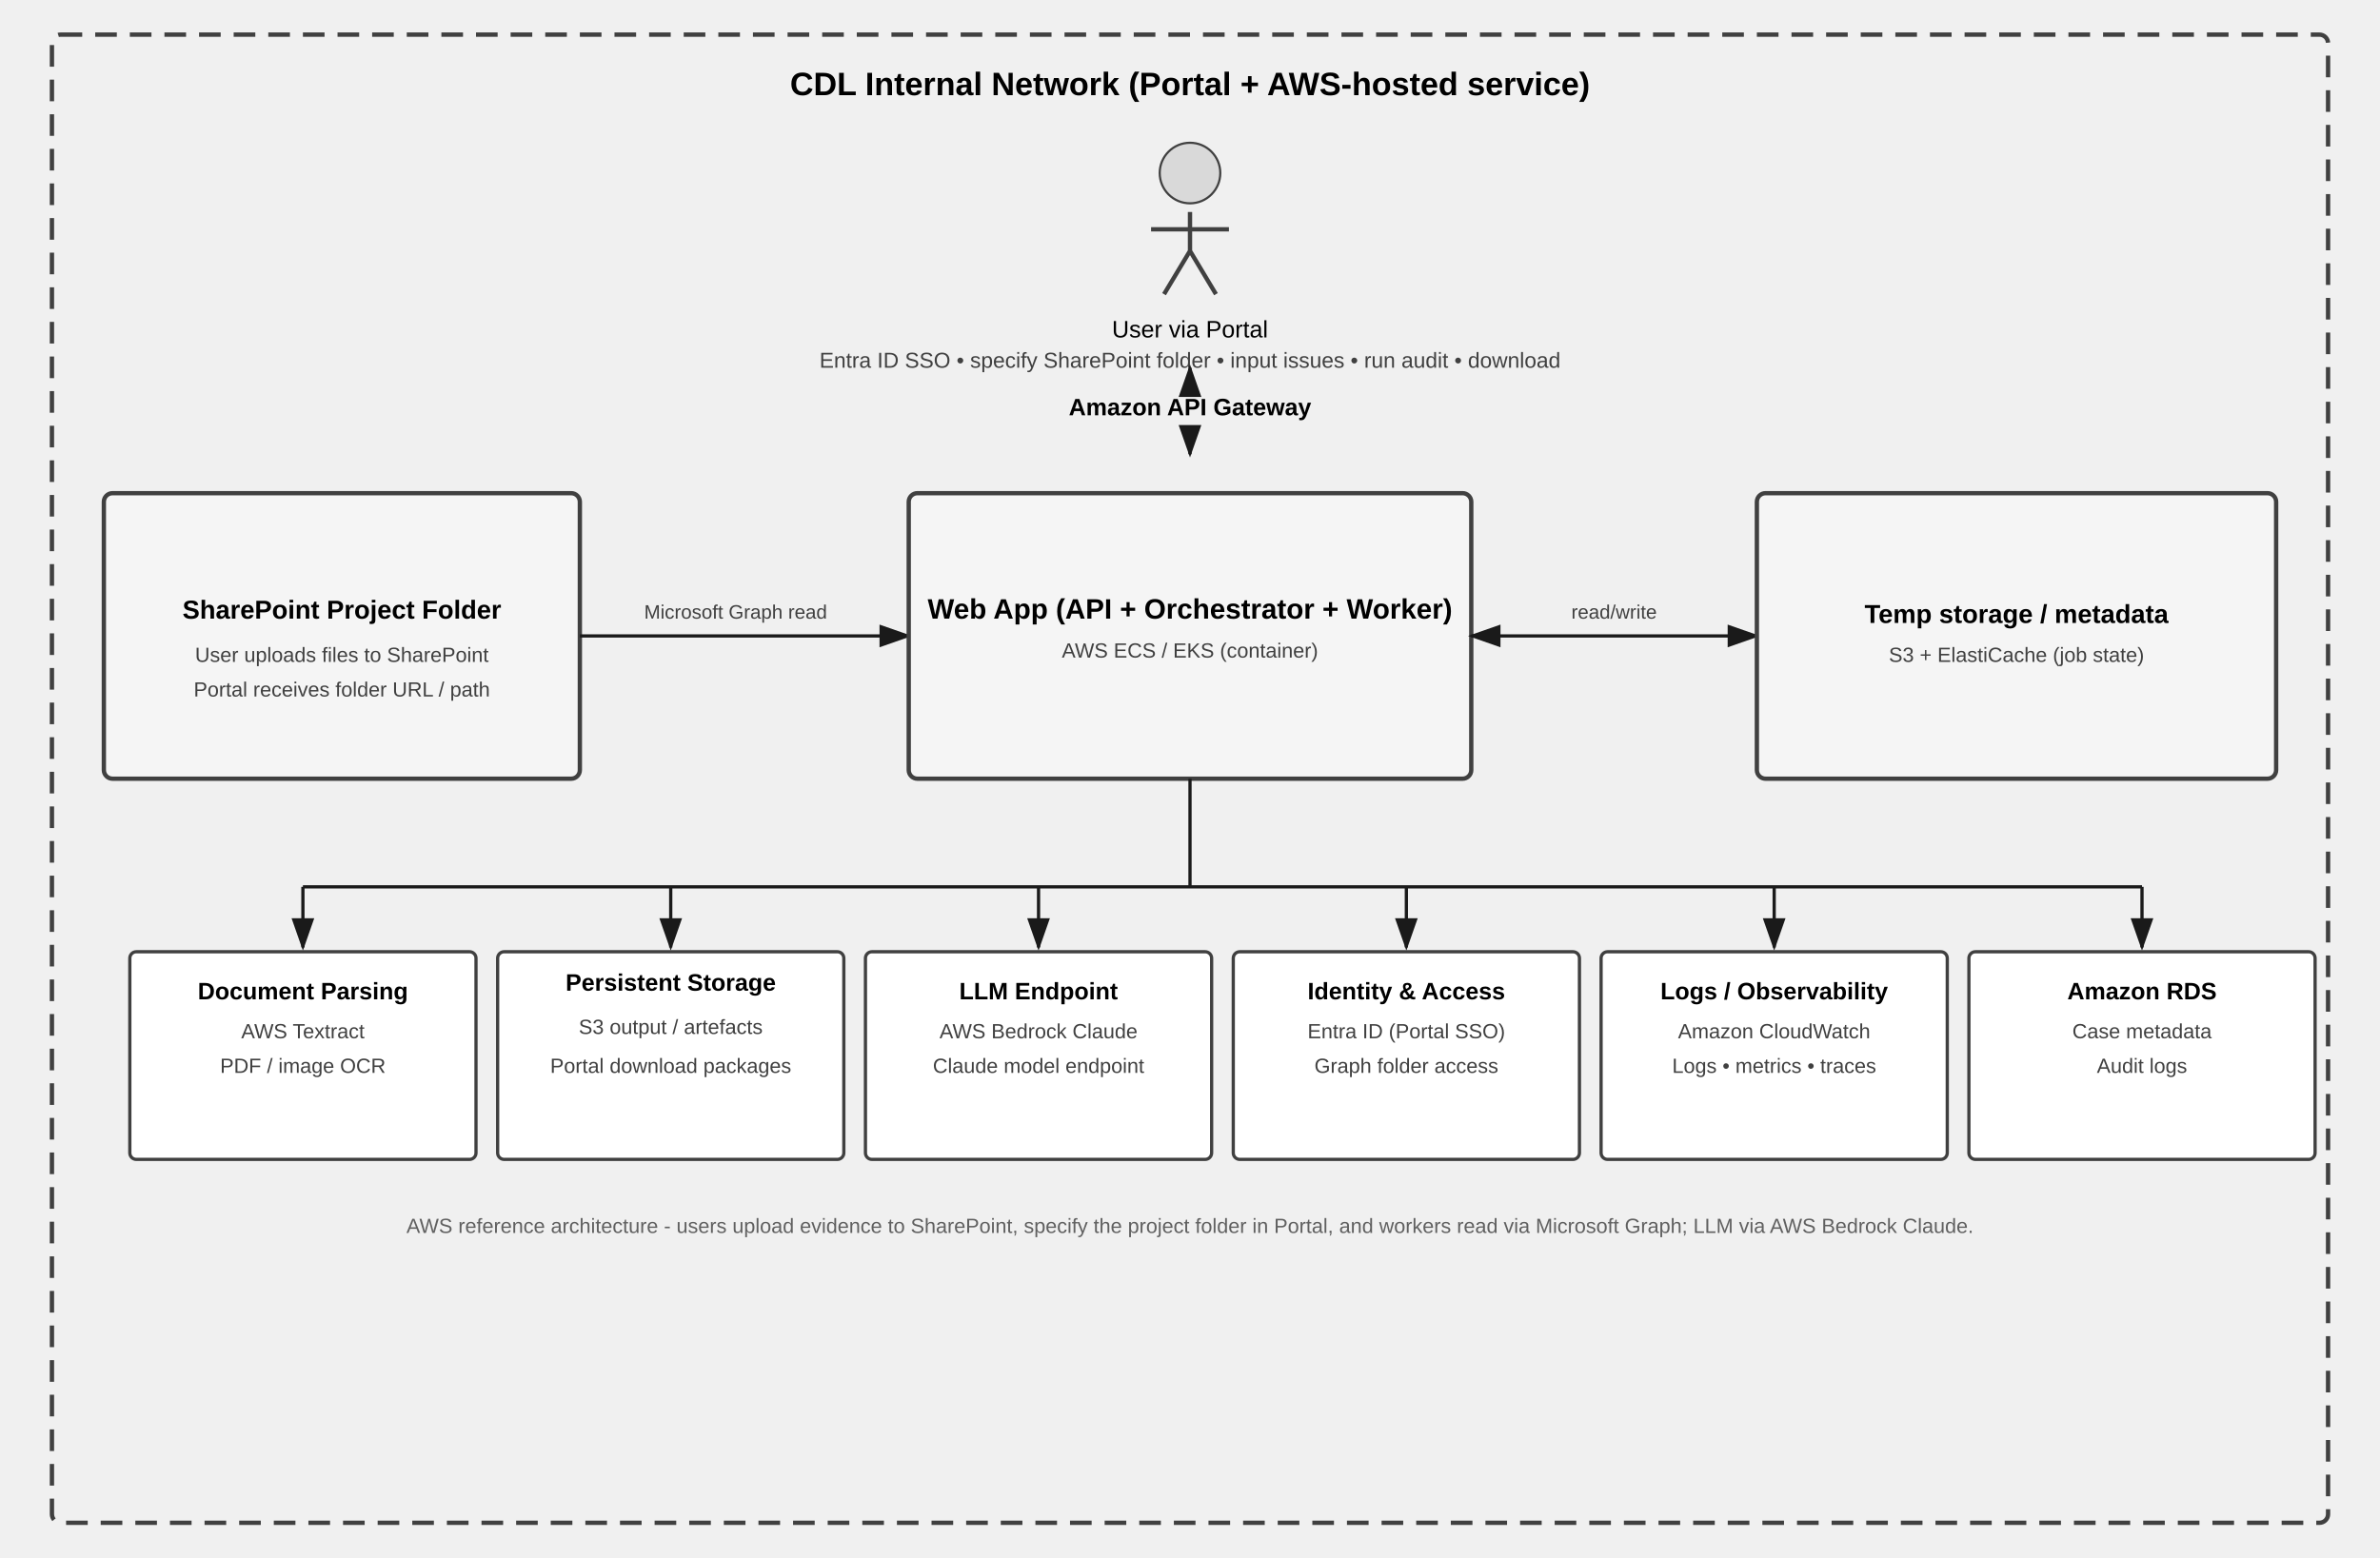
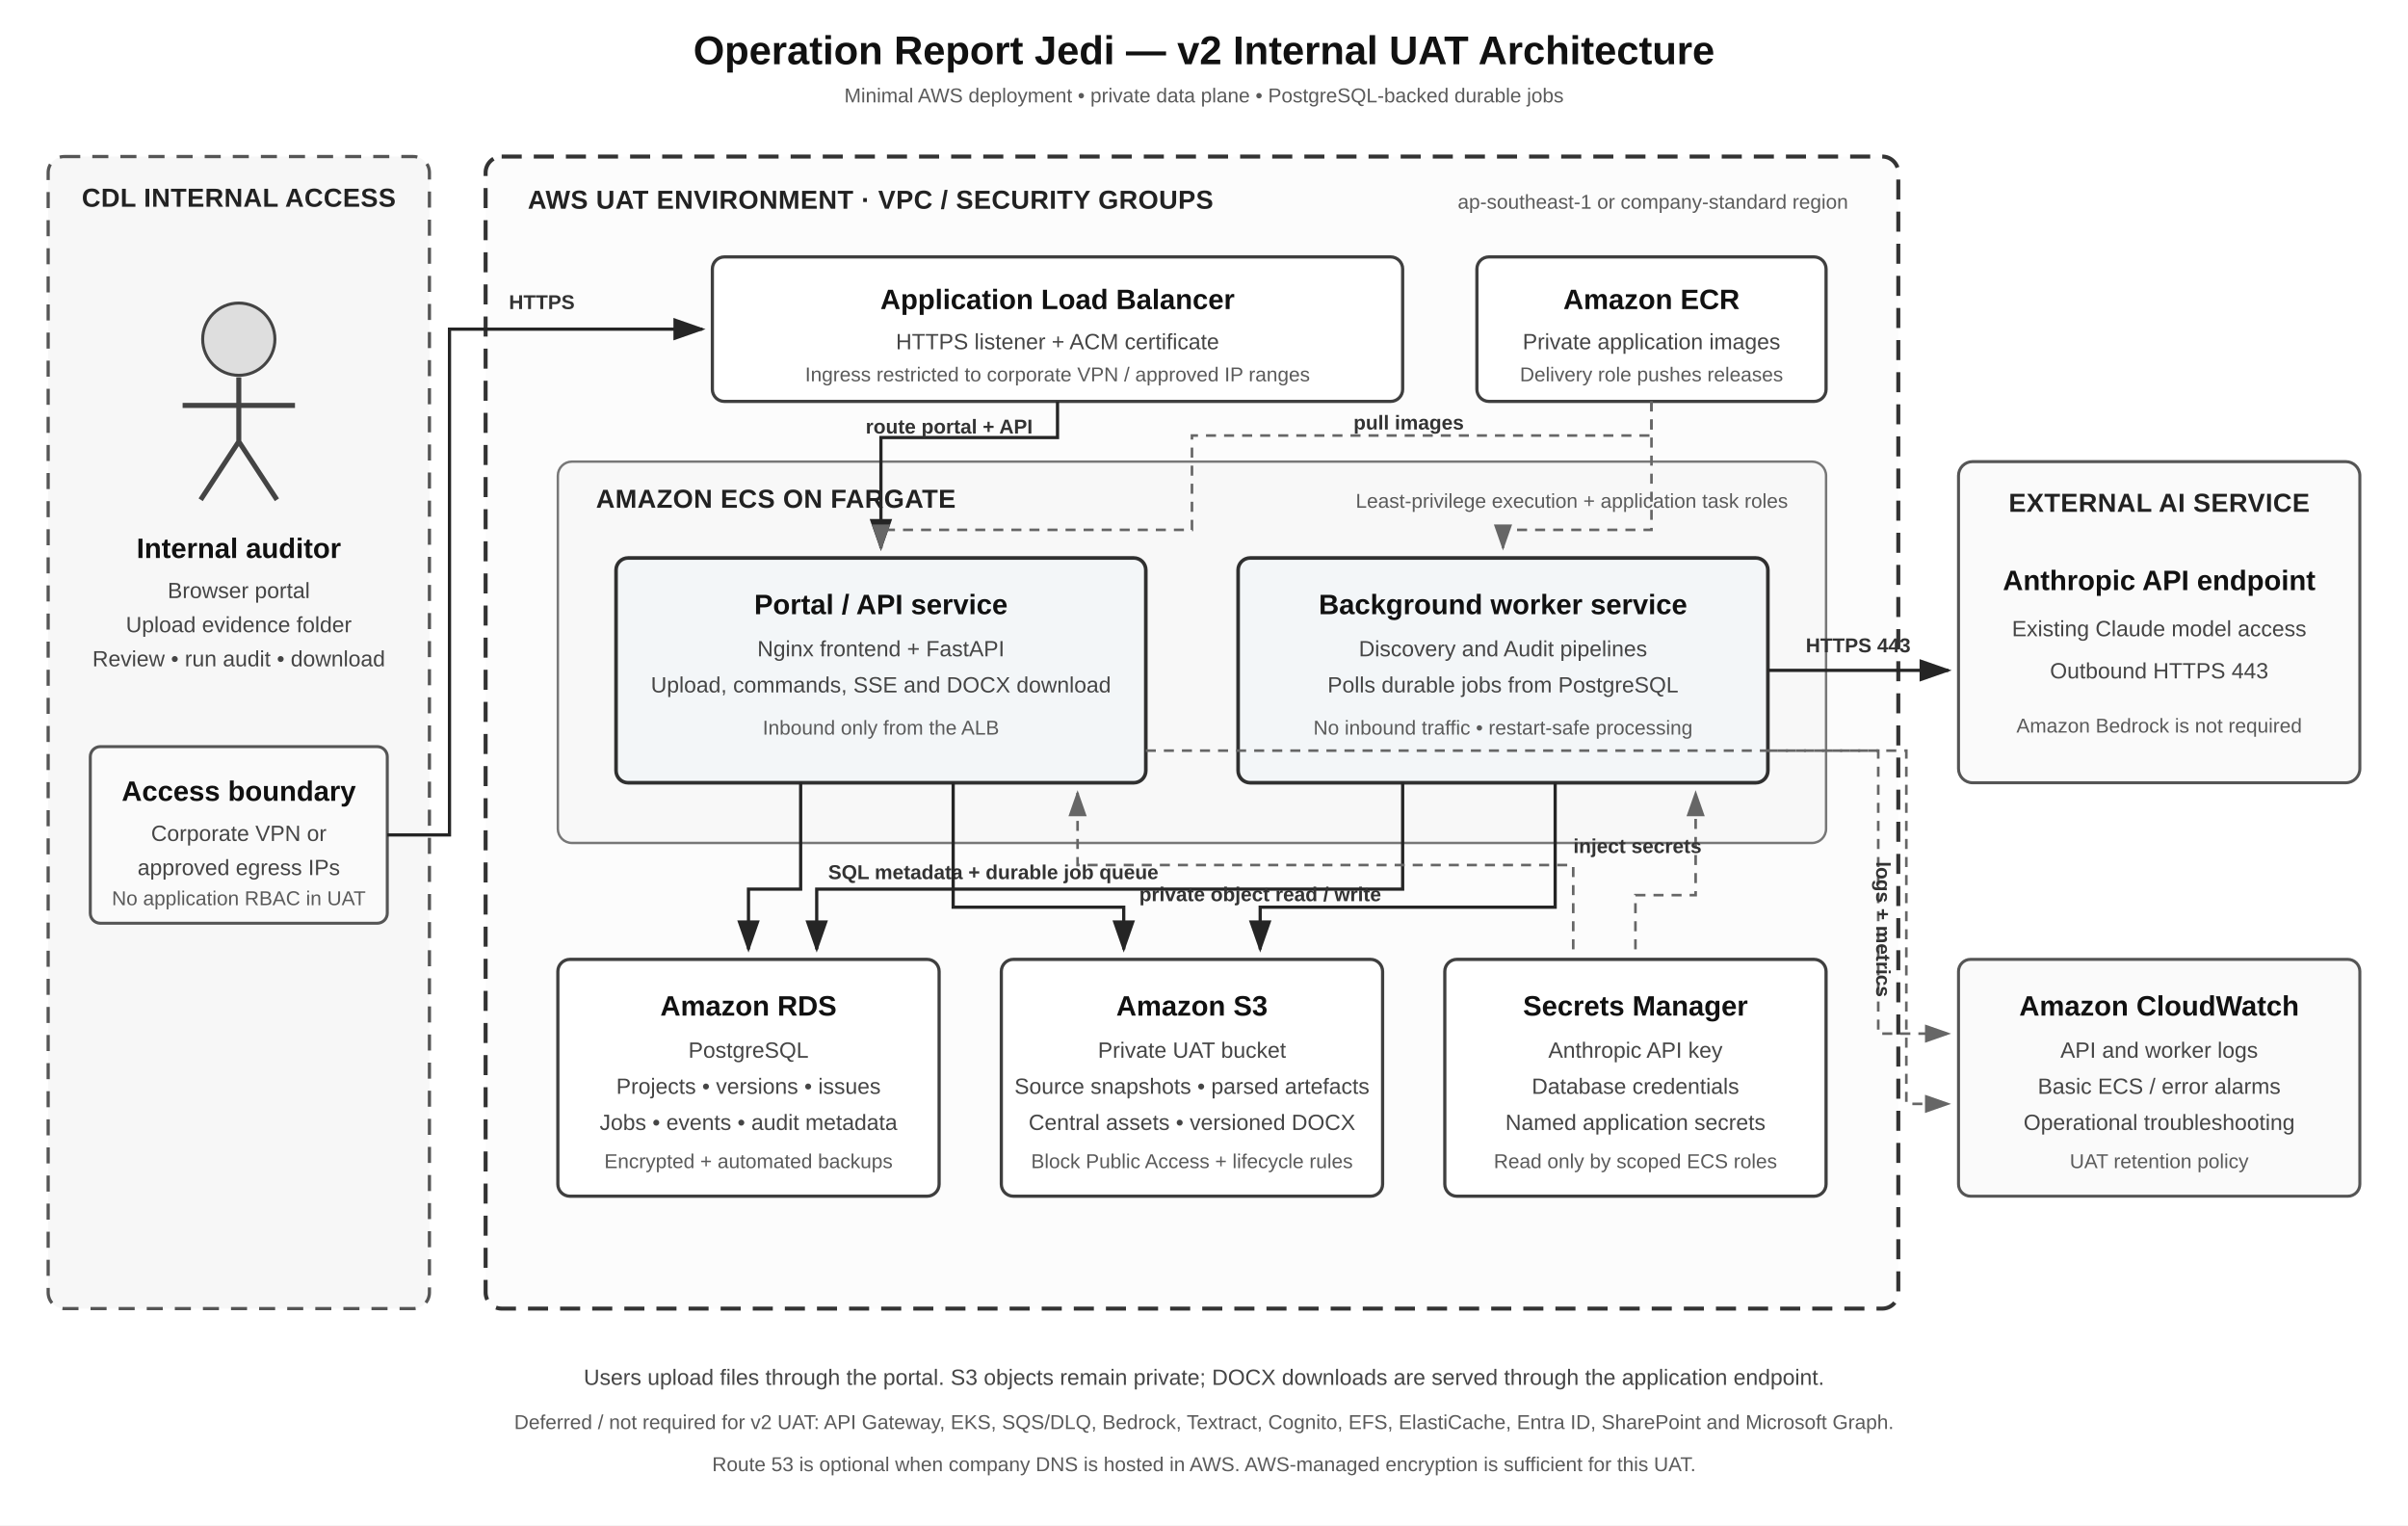
- <svg xmlns="http://www.w3.org/2000/svg" viewBox="0 0 1100 720" font-family="Segoe UI, Helvetica Neue, Arial, sans-serif">
+ <svg xmlns="http://www.w3.org/2000/svg" viewBox="0 0 1200 760" font-family="Segoe UI, Helvetica Neue, Arial, sans-serif">
  <defs>
-     <marker id="arrowHead" markerWidth="10" markerHeight="7" refX="9" refY="3.5" orient="auto">
-       <polygon points="0 0, 10 3.5, 0 7" fill="#1a1a1a" />
+     <marker id="arrow" markerWidth="10" markerHeight="7" refX="9" refY="3.5" orient="auto">
+       <polygon points="0 0, 10 3.5, 0 7" fill="#252525" />
    </marker>
-     <marker id="arrowStart" markerWidth="10" markerHeight="7" refX="1" refY="3.5" orient="auto">
-       <polygon points="10 0, 0 3.5, 10 7" fill="#1a1a1a" />
+     <marker id="arrowMuted" markerWidth="10" markerHeight="7" refX="9" refY="3.5" orient="auto">
+       <polygon points="0 0, 10 3.5, 0 7" fill="#666666" />
    </marker>
+     <style>
+       .title{font-size:20px;font-weight:700;fill:#111}.section{font-size:13px;font-weight:700;fill:#222;letter-spacing:.2px}.box-title{font-size:14px;font-weight:700;fill:#111}.body{font-size:11px;fill:#454545}.small{font-size:10px;fill:#5a5a5a}.label{font-size:10px;font-weight:600;fill:#333}.service{fill:#fff;stroke:#3f3f3f;stroke-width:1.6}.compute{fill:#f3f6f8;stroke:#303030;stroke-width:1.8}.external{fill:#fafafa;stroke:#555;stroke-width:1.5}.line{fill:none;stroke:#252525;stroke-width:1.6;marker-end:url(#arrow)}.muted-line{fill:none;stroke:#666;stroke-width:1.3;stroke-dasharray:5 4;marker-end:url(#arrowMuted)}
+     </style>
  </defs>
-   <rect x="24" y="16" width="1052" height="688" fill="none" stroke="#404040" stroke-width="2" stroke-dasharray="10 6" rx="4" />
-   <text x="550" y="44" text-anchor="middle" font-size="15" font-weight="600" fill="#000">CDL Internal Network (Portal + AWS-hosted service)</text>
-   <g transform="translate(500, 58)">
-     <circle cx="50" cy="22" r="14" fill="#d9d9d9" stroke="#404040" />
-     <path d="M50 40 L50 58 M32 48 L68 48 M50 58 L38 78 M50 58 L62 78" stroke="#404040" stroke-width="2" fill="none" />
-     <text x="50" y="98" text-anchor="middle" font-size="11" fill="#000">User via Portal</text>
-     <text x="50" y="112" text-anchor="middle" font-size="10" fill="#404040">Entra ID SSO • specify SharePoint folder • input issues • run audit • download</text>
-   </g>
-   <text x="550" y="192" text-anchor="middle" font-size="11" font-weight="600" fill="#000">Amazon API Gateway</text>
-   <line x1="550" y1="175" x2="550" y2="170" stroke="#1a1a1a" stroke-width="1.5" marker-end="url(#arrowHead)" />
-   <line x1="550" y1="204" x2="550" y2="210" stroke="#1a1a1a" stroke-width="1.5" marker-end="url(#arrowHead)" />
-   <rect x="48" y="228" width="220" height="132" fill="#f5f5f5" stroke="#404040" stroke-width="2" rx="4" />
-   <text x="158" y="286" text-anchor="middle" font-size="12" font-weight="600" fill="#000">SharePoint Project Folder</text>
-   <text x="158" y="306" text-anchor="middle" font-size="9.5" fill="#404040">User uploads files to SharePoint</text>
-   <text x="158" y="322" text-anchor="middle" font-size="9.5" fill="#404040">Portal receives folder URL / path</text>
-   <path d="M268 294 L420 294" stroke="#1a1a1a" stroke-width="1.5" marker-end="url(#arrowHead)" />
-   <text x="340" y="286" text-anchor="middle" font-size="9" fill="#404040">Microsoft Graph read</text>
-   <rect x="420" y="228" width="260" height="132" fill="#f5f5f5" stroke="#404040" stroke-width="2" rx="4" />
-   <text x="550" y="286" text-anchor="middle" font-size="13" font-weight="600" fill="#000">Web App (API + Orchestrator + Worker)</text>
-   <text x="550" y="304" text-anchor="middle" font-size="9.5" fill="#404040">AWS ECS / EKS (container)</text>
-   <line x1="680" y1="294" x2="812" y2="294" stroke="#1a1a1a" stroke-width="1.5" marker-end="url(#arrowHead)" marker-start="url(#arrowStart)" />
-   <text x="746" y="286" text-anchor="middle" font-size="9" fill="#404040">read/write</text>
-   <rect x="812" y="228" width="240" height="132" fill="#f5f5f5" stroke="#404040" stroke-width="2" rx="4" />
-   <text x="932" y="288" text-anchor="middle" font-size="12" font-weight="600" fill="#000">Temp storage / metadata</text>
-   <text x="932" y="306" text-anchor="middle" font-size="9.5" fill="#404040">S3 + ElastiCache (job state)</text>
-   <line x1="550" y1="360" x2="550" y2="410" stroke="#1a1a1a" stroke-width="1.5" />
-   <line x1="140" y1="410" x2="990" y2="410" stroke="#1a1a1a" stroke-width="1.5" />
-   <line x1="140" y1="410" x2="140" y2="438" stroke="#1a1a1a" stroke-width="1.5" marker-end="url(#arrowHead)" />
-   <line x1="310" y1="410" x2="310" y2="438" stroke="#1a1a1a" stroke-width="1.5" marker-end="url(#arrowHead)" />
-   <line x1="480" y1="410" x2="480" y2="438" stroke="#1a1a1a" stroke-width="1.5" marker-end="url(#arrowHead)" />
-   <line x1="650" y1="410" x2="650" y2="438" stroke="#1a1a1a" stroke-width="1.5" marker-end="url(#arrowHead)" />
-   <line x1="820" y1="410" x2="820" y2="438" stroke="#1a1a1a" stroke-width="1.5" marker-end="url(#arrowHead)" />
-   <line x1="990" y1="410" x2="990" y2="438" stroke="#1a1a1a" stroke-width="1.5" marker-end="url(#arrowHead)" />
-   <rect x="60" y="440" width="160" height="96" fill="#ffffff" stroke="#404040" stroke-width="1.5" rx="3" />
-   <text x="140" y="462" text-anchor="middle" font-size="11" font-weight="600" fill="#000">Document Parsing</text>
-   <text x="140" y="480" text-anchor="middle" font-size="9.5" fill="#404040">AWS Textract</text>
-   <text x="140" y="496" text-anchor="middle" font-size="9.5" fill="#404040">PDF / image OCR</text>
-   <rect x="230" y="440" width="160" height="96" fill="#ffffff" stroke="#404040" stroke-width="1.5" rx="3" />
-   <text x="310" y="458" text-anchor="middle" font-size="11" font-weight="600" fill="#000">Persistent Storage</text>
-   <text x="310" y="478" text-anchor="middle" font-size="9.5" fill="#404040">S3 output / artefacts</text>
-   <text x="310" y="496" text-anchor="middle" font-size="9.5" fill="#404040">Portal download packages</text>
-   <rect x="400" y="440" width="160" height="96" fill="#ffffff" stroke="#404040" stroke-width="1.5" rx="3" />
-   <text x="480" y="462" text-anchor="middle" font-size="11" font-weight="600" fill="#000">LLM Endpoint</text>
-   <text x="480" y="480" text-anchor="middle" font-size="9.5" fill="#404040">AWS Bedrock Claude</text>
-   <text x="480" y="496" text-anchor="middle" font-size="9.5" fill="#404040">Claude model endpoint</text>
-   <rect x="570" y="440" width="160" height="96" fill="#ffffff" stroke="#404040" stroke-width="1.5" rx="3" />
-   <text x="650" y="462" text-anchor="middle" font-size="11" font-weight="600" fill="#000">Identity &amp; Access</text>
-   <text x="650" y="480" text-anchor="middle" font-size="9.5" fill="#404040">Entra ID (Portal SSO)</text>
-   <text x="650" y="496" text-anchor="middle" font-size="9.5" fill="#404040">Graph folder access</text>
-   <rect x="740" y="440" width="160" height="96" fill="#ffffff" stroke="#404040" stroke-width="1.5" rx="3" />
-   <text x="820" y="462" text-anchor="middle" font-size="11" font-weight="600" fill="#000">Logs / Observability</text>
-   <text x="820" y="480" text-anchor="middle" font-size="9.5" fill="#404040">Amazon CloudWatch</text>
-   <text x="820" y="496" text-anchor="middle" font-size="9.5" fill="#404040">Logs • metrics • traces</text>
-   <rect x="910" y="440" width="160" height="96" fill="#ffffff" stroke="#404040" stroke-width="1.5" rx="3" />
-   <text x="990" y="462" text-anchor="middle" font-size="11" font-weight="600" fill="#000">Amazon RDS</text>
-   <text x="990" y="480" text-anchor="middle" font-size="9.5" fill="#404040">Case metadata</text>
-   <text x="990" y="496" text-anchor="middle" font-size="9.5" fill="#404040">Audit logs</text>
-   <text x="550" y="570" text-anchor="middle" font-size="9.5" fill="#606060">AWS reference architecture - users upload evidence to SharePoint, specify the project folder in Portal, and workers read via Microsoft Graph; LLM via AWS Bedrock Claude.</text>
+   <rect width="1200" height="760" fill="#fff" />
+   <text x="600" y="32" text-anchor="middle" class="title">Operation Report Jedi — v2 Internal UAT Architecture</text>
+   <text x="600" y="51" text-anchor="middle" class="small">Minimal AWS deployment • private data plane • PostgreSQL-backed durable jobs</text>
+   <rect x="24" y="78" width="190" height="574" rx="8" fill="#f7f7f7" stroke="#555" stroke-width="1.6" stroke-dasharray="8 6" />
+   <text x="119" y="103" text-anchor="middle" class="section">CDL INTERNAL ACCESS</text>
+   <circle cx="119" cy="169" r="18" fill="#dedede" stroke="#444" stroke-width="1.5" />
+   <path d="M119 188 L119 220 M91 202 L147 202 M119 220 L100 249 M119 220 L138 249" fill="none" stroke="#444" stroke-width="2.5" />
+   <text x="119" y="278" text-anchor="middle" class="box-title">Internal auditor</text>
+   <text x="119" y="298" text-anchor="middle" class="body">Browser portal</text>
+   <text x="119" y="315" text-anchor="middle" class="body">Upload evidence folder</text>
+   <text x="119" y="332" text-anchor="middle" class="body">Review • run audit • download</text>
+   <rect x="45" y="372" width="148" height="88" rx="5" class="external" />
+   <text x="119" y="399" text-anchor="middle" class="box-title">Access boundary</text>
+   <text x="119" y="419" text-anchor="middle" class="body">Corporate VPN or</text>
+   <text x="119" y="436" text-anchor="middle" class="body">approved egress IPs</text>
+   <text x="119" y="451" text-anchor="middle" class="small">No application RBAC in UAT</text>
+   <rect x="242" y="78" width="704" height="574" rx="8" fill="#fcfcfc" stroke="#333" stroke-width="2" stroke-dasharray="10 6" />
+   <text x="263" y="104" class="section">AWS UAT ENVIRONMENT · VPC / SECURITY GROUPS</text>
+   <text x="921" y="104" text-anchor="end" class="small">ap-southeast-1 or company-standard region</text>
+   <rect x="355" y="128" width="344" height="72" rx="6" class="service" />
+   <text x="527" y="154" text-anchor="middle" class="box-title">Application Load Balancer</text>
+   <text x="527" y="174" text-anchor="middle" class="body">HTTPS listener + ACM certificate</text>
+   <text x="527" y="190" text-anchor="middle" class="small">Ingress restricted to corporate VPN / approved IP ranges</text>
+   <rect x="736" y="128" width="174" height="72" rx="6" class="service" />
+   <text x="823" y="154" text-anchor="middle" class="box-title">Amazon ECR</text>
+   <text x="823" y="174" text-anchor="middle" class="body">Private application images</text>
+   <text x="823" y="190" text-anchor="middle" class="small">Delivery role pushes releases</text>
+   <rect x="278" y="230" width="632" height="190" rx="7" fill="#f8f8f8" stroke="#777" stroke-width="1.2" />
+   <text x="297" y="253" class="section">AMAZON ECS ON FARGATE</text>
+   <text x="891" y="253" text-anchor="end" class="small">Least-privilege execution + application task roles</text>
+   <rect x="307" y="278" width="264" height="112" rx="6" class="compute" />
+   <text x="439" y="306" text-anchor="middle" class="box-title">Portal / API service</text>
+   <text x="439" y="327" text-anchor="middle" class="body">Nginx frontend + FastAPI</text>
+   <text x="439" y="345" text-anchor="middle" class="body">Upload, commands, SSE and DOCX download</text>
+   <text x="439" y="366" text-anchor="middle" class="small">Inbound only from the ALB</text>
+   <rect x="617" y="278" width="264" height="112" rx="6" class="compute" />
+   <text x="749" y="306" text-anchor="middle" class="box-title">Background worker service</text>
+   <text x="749" y="327" text-anchor="middle" class="body">Discovery and Audit pipelines</text>
+   <text x="749" y="345" text-anchor="middle" class="body">Polls durable jobs from PostgreSQL</text>
+   <text x="749" y="366" text-anchor="middle" class="small">No inbound traffic • restart-safe processing</text>
+   <rect x="278" y="478" width="190" height="118" rx="6" class="service" />
+   <text x="373" y="506" text-anchor="middle" class="box-title">Amazon RDS</text>
+   <text x="373" y="527" text-anchor="middle" class="body">PostgreSQL</text>
+   <text x="373" y="545" text-anchor="middle" class="body">Projects • versions • issues</text>
+   <text x="373" y="563" text-anchor="middle" class="body">Jobs • events • audit metadata</text>
+   <text x="373" y="582" text-anchor="middle" class="small">Encrypted + automated backups</text>
+   <rect x="499" y="478" width="190" height="118" rx="6" class="service" />
+   <text x="594" y="506" text-anchor="middle" class="box-title">Amazon S3</text>
+   <text x="594" y="527" text-anchor="middle" class="body">Private UAT bucket</text>
+   <text x="594" y="545" text-anchor="middle" class="body">Source snapshots • parsed artefacts</text>
+   <text x="594" y="563" text-anchor="middle" class="body">Central assets • versioned DOCX</text>
+   <text x="594" y="582" text-anchor="middle" class="small">Block Public Access + lifecycle rules</text>
+   <rect x="720" y="478" width="190" height="118" rx="6" class="service" />
+   <text x="815" y="506" text-anchor="middle" class="box-title">Secrets Manager</text>
+   <text x="815" y="527" text-anchor="middle" class="body">Anthropic API key</text>
+   <text x="815" y="545" text-anchor="middle" class="body">Database credentials</text>
+   <text x="815" y="563" text-anchor="middle" class="body">Named application secrets</text>
+   <text x="815" y="582" text-anchor="middle" class="small">Read only by scoped ECS roles</text>
+   <rect x="976" y="230" width="200" height="160" rx="7" class="external" />
+   <text x="1076" y="255" text-anchor="middle" class="section">EXTERNAL AI SERVICE</text>
+   <text x="1076" y="294" text-anchor="middle" class="box-title">Anthropic API endpoint</text>
+   <text x="1076" y="317" text-anchor="middle" class="body">Existing Claude model access</text>
+   <text x="1076" y="338" text-anchor="middle" class="body">Outbound HTTPS 443</text>
+   <text x="1076" y="365" text-anchor="middle" class="small">Amazon Bedrock is not required</text>
+   <rect x="976" y="478" width="200" height="118" rx="6" class="external" />
+   <text x="1076" y="506" text-anchor="middle" class="box-title">Amazon CloudWatch</text>
+   <text x="1076" y="527" text-anchor="middle" class="body">API and worker logs</text>
+   <text x="1076" y="545" text-anchor="middle" class="body">Basic ECS / error alarms</text>
+   <text x="1076" y="563" text-anchor="middle" class="body">Operational troubleshooting</text>
+   <text x="1076" y="582" text-anchor="middle" class="small">UAT retention policy</text>
+   <path d="M193 416 L224 416 L224 164 L350 164" class="line" />
+   <text x="270" y="154" text-anchor="middle" class="label">HTTPS</text>
+   <path d="M527 200 L527 218 L439 218 L439 273" class="line" />
+   <text x="473" y="216" text-anchor="middle" class="label">route portal + API</text>
+   <path d="M823 200 L823 217 L594 217 L594 264 L439 264 L439 273" class="muted-line" />
+   <path d="M823 200 L823 264 L749 264 L749 273" class="muted-line" />
+   <text x="702" y="214" text-anchor="middle" class="label">pull images</text>
+   <path d="M399 390 L399 443 L373 443 L373 473" class="line" />
+   <path d="M699 390 L699 443 L407 443 L407 473" class="line" />
+   <text x="495" y="438" text-anchor="middle" class="label">SQL metadata + durable job queue</text>
+   <path d="M475 390 L475 452 L560 452 L560 473" class="line" />
+   <path d="M775 390 L775 452 L628 452 L628 473" class="line" />
+   <text x="628" y="449" text-anchor="middle" class="label">private object read / write</text>
+   <path d="M815 473 L815 446 L845 446 L845 395" class="muted-line" />
+   <path d="M784 473 L784 431 L537 431 L537 395" class="muted-line" />
+   <text x="816" y="425" text-anchor="middle" class="label">inject secrets</text>
+   <path d="M881 334 L971 334" class="line" />
+   <text x="926" y="325" text-anchor="middle" class="label">HTTPS 443</text>
+   <path d="M881 374 L936 374 L936 515 L971 515" class="muted-line" />
+   <path d="M571 374 L950 374 L950 550 L971 550" class="muted-line" />
+   <text x="935" y="463" text-anchor="middle" class="label" transform="rotate(90 935 463)">logs + metrics</text>
+   <text x="600" y="690" text-anchor="middle" class="body">Users upload files through the portal. S3 objects remain private; DOCX downloads are served through the application endpoint.</text>
+   <text x="600" y="712" text-anchor="middle" class="small">Deferred / not required for v2 UAT: API Gateway, EKS, SQS/DLQ, Bedrock, Textract, Cognito, EFS, ElastiCache, Entra ID, SharePoint and Microsoft Graph.</text>
+   <text x="600" y="733" text-anchor="middle" class="small">Route 53 is optional when company DNS is hosted in AWS. AWS-managed encryption is sufficient for this UAT.</text>
</svg>
